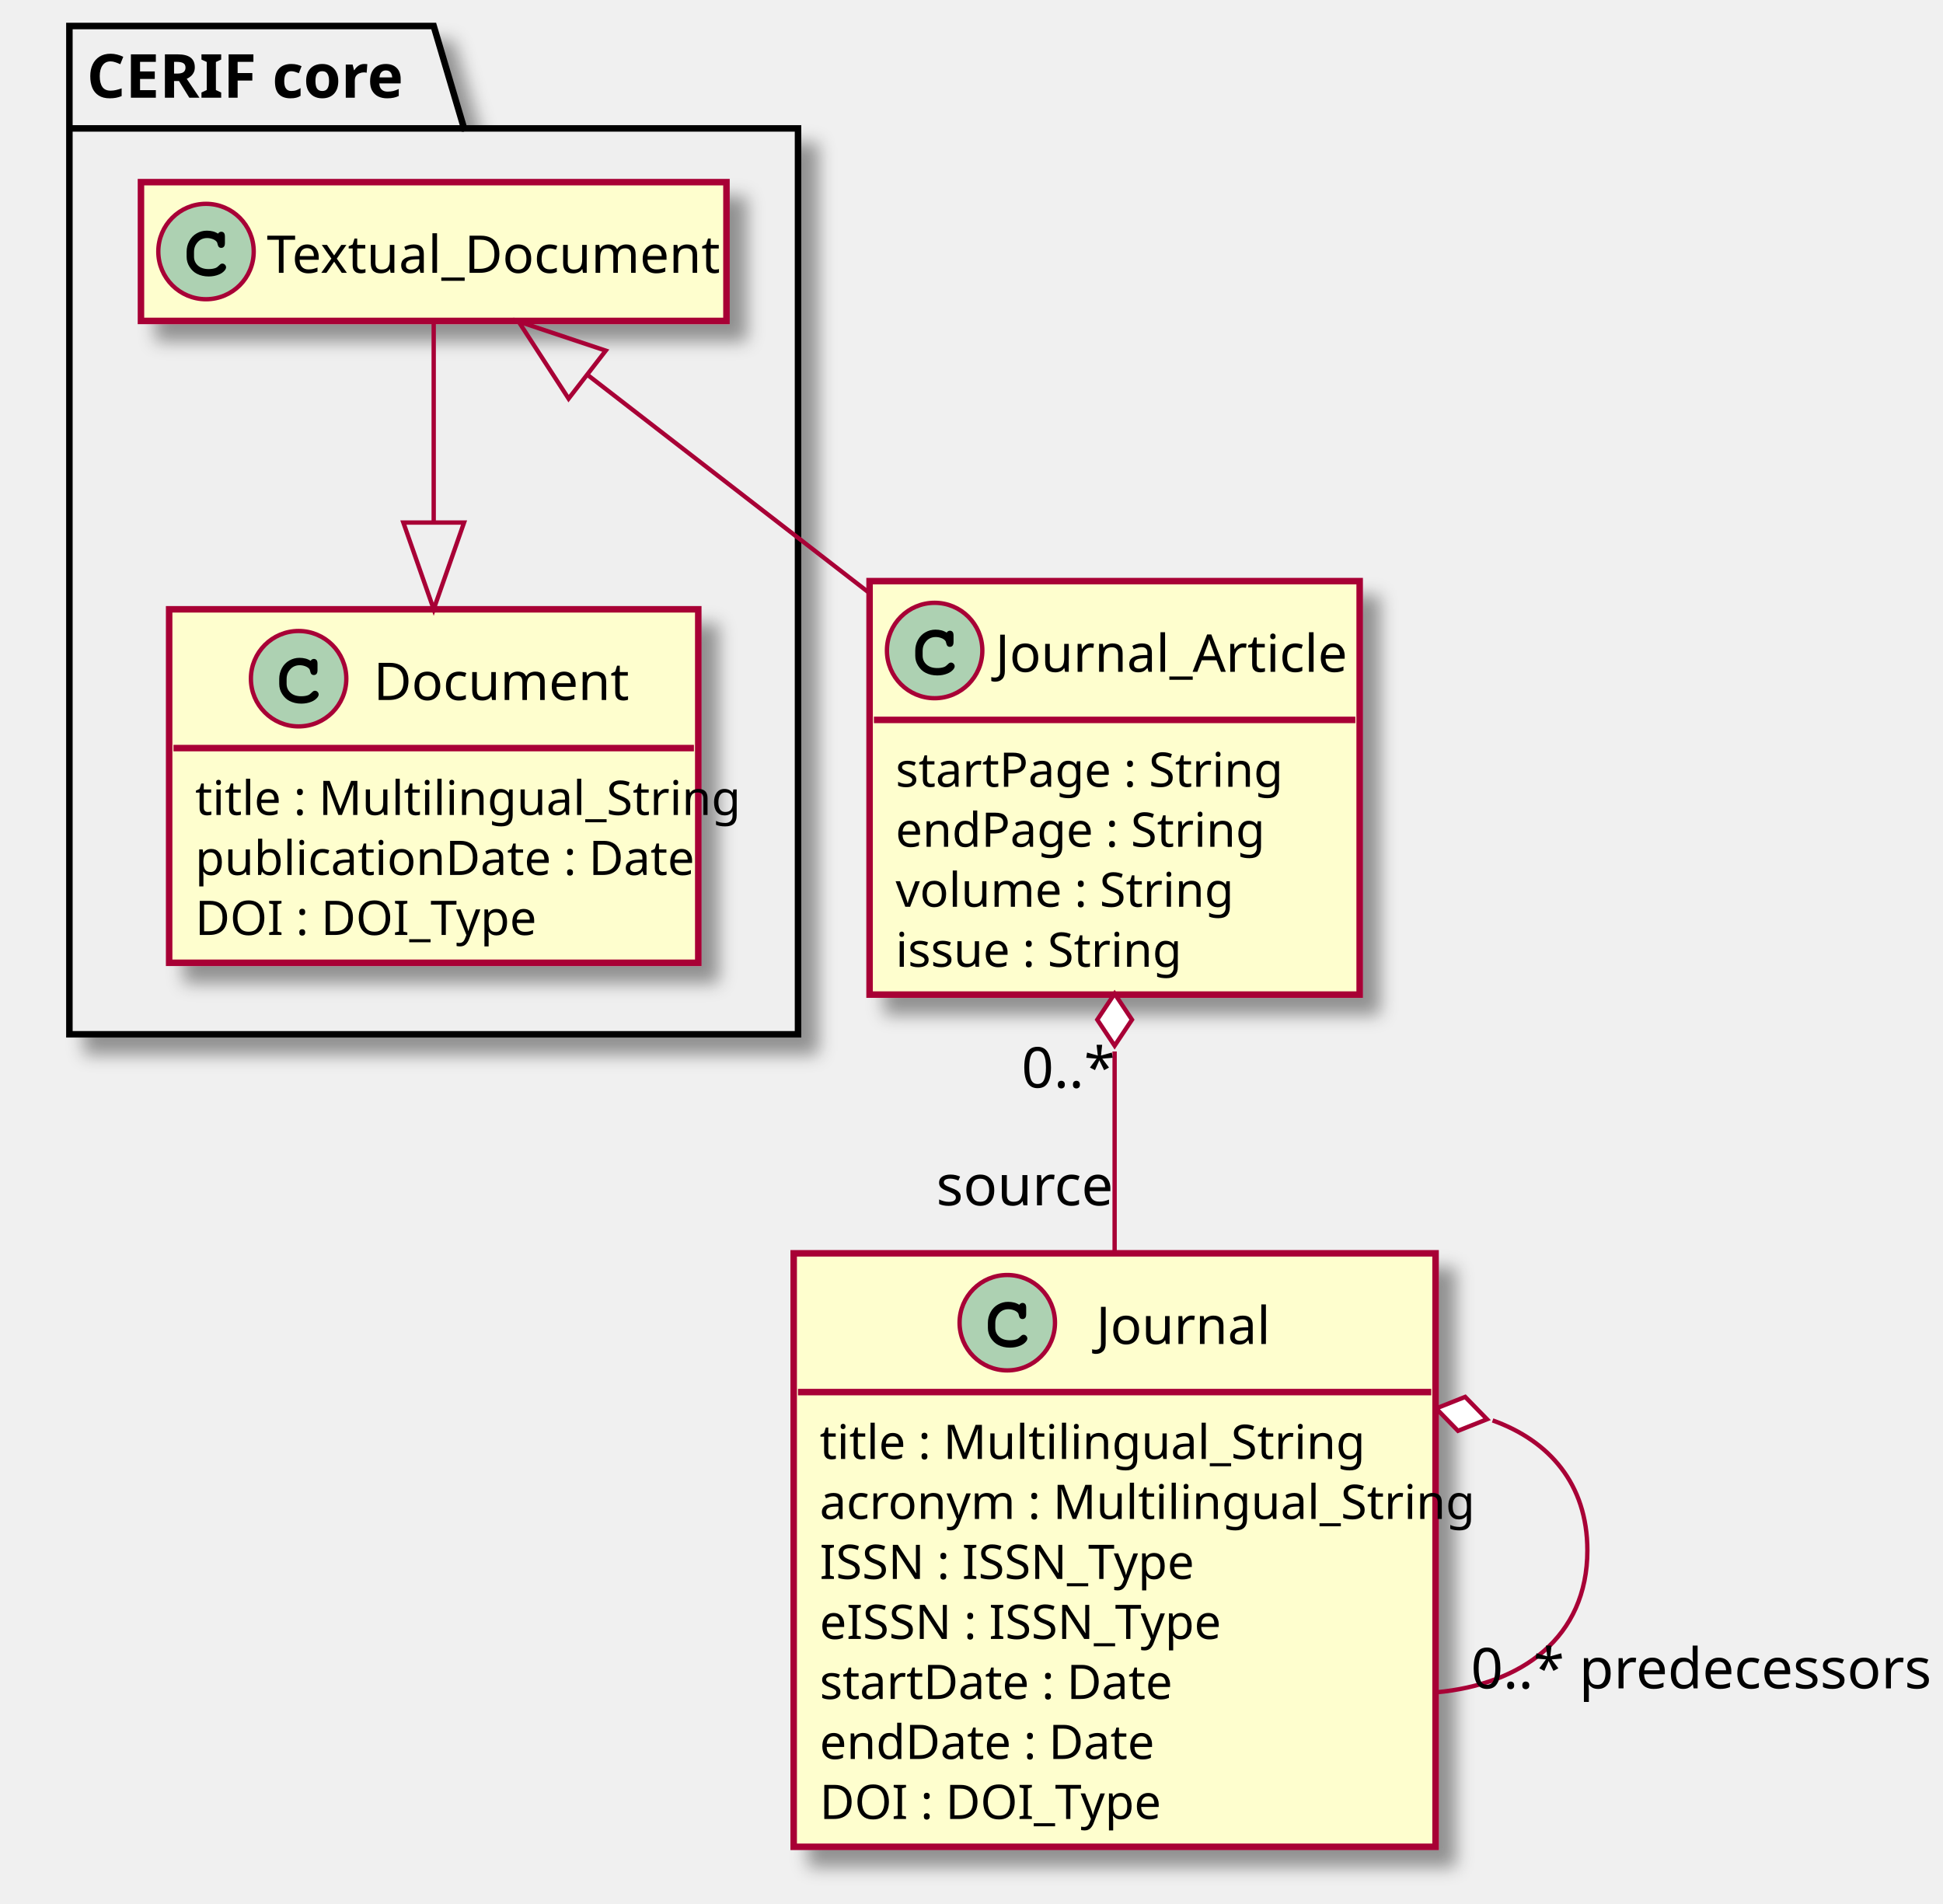
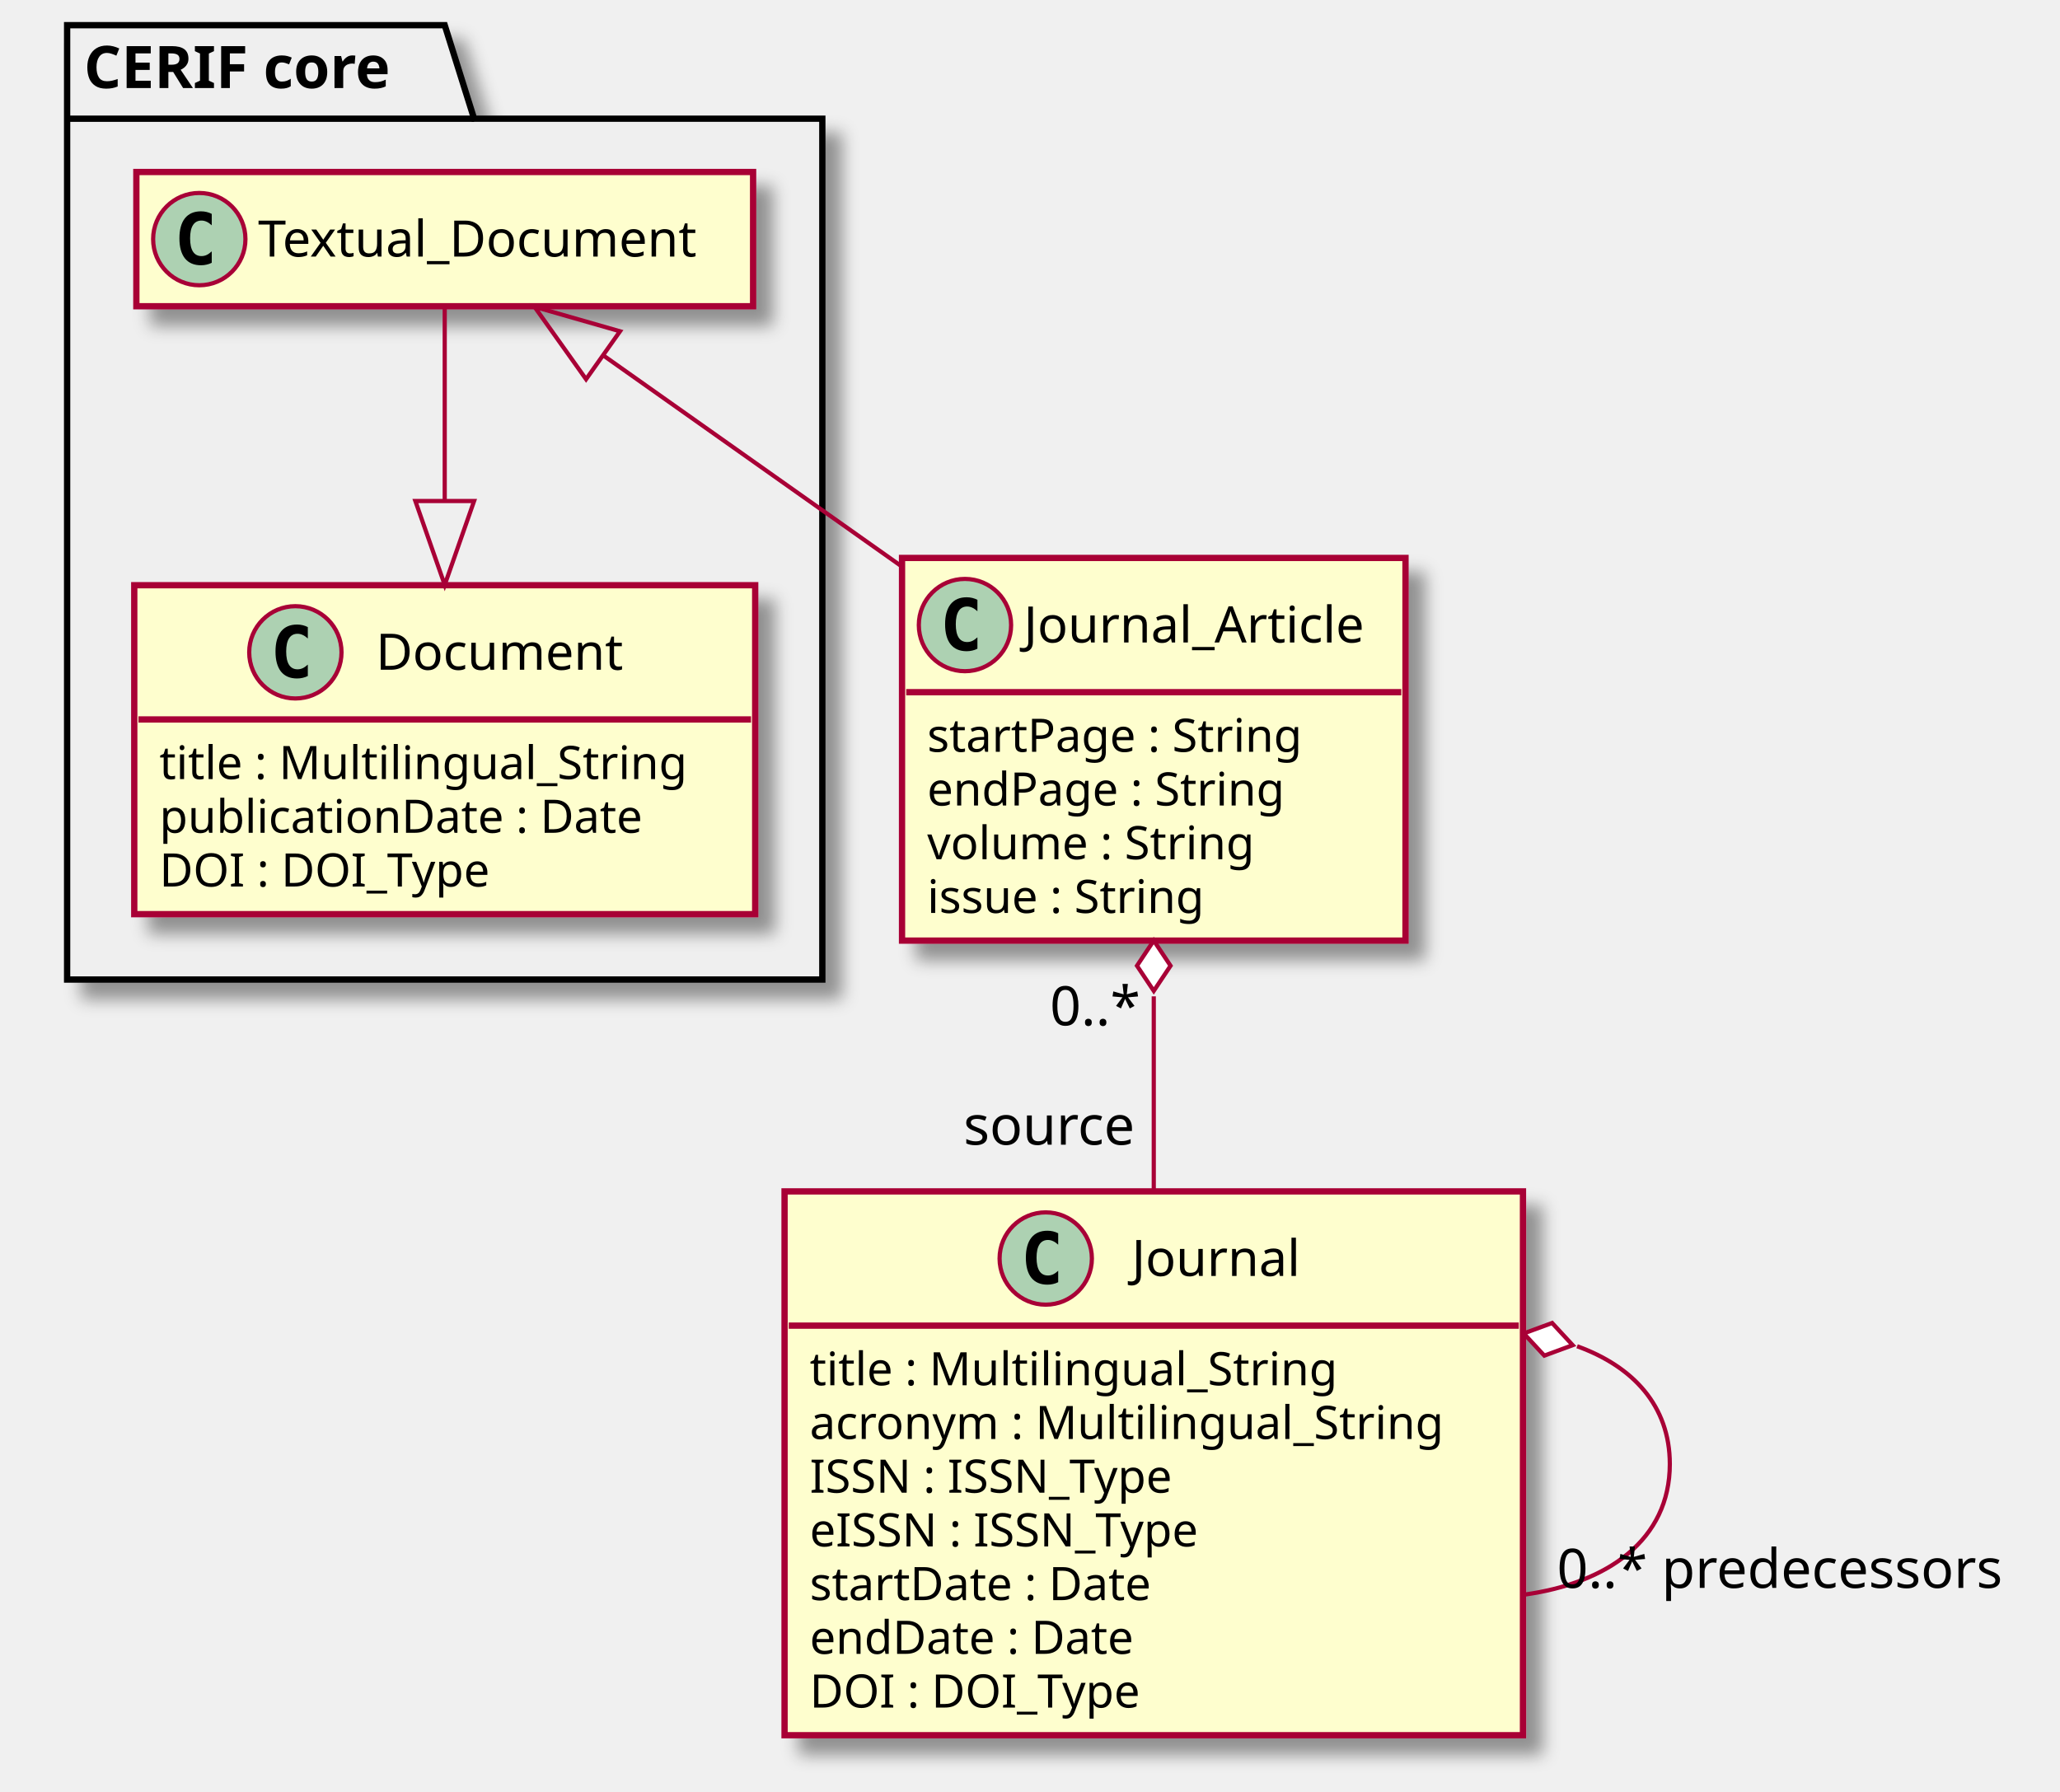
- <svg xmlns="http://www.w3.org/2000/svg" contentScriptType="application/ecmascript" contentStyleType="text/css" height="439px" preserveAspectRatio="none" style="width:448px;height:439px;background:#FFFFFF;" version="1.1" viewBox="0 0 448 439" width="448px" zoomAndPan="magnify">
+ <svg xmlns="http://www.w3.org/2000/svg" contentScriptType="application/ecmascript" contentStyleType="text/css" height="427px" preserveAspectRatio="none" style="width:491px;height:427px;background:#FFFFFF;" version="1.1" viewBox="0 0 491 427" width="491px" zoomAndPan="magnify">
  <defs>
    <filter height="300%" id="f2e5kmrsr1imh" width="300%" x="-1" y="-1">
      <feGaussianBlur result="blurOut" stdDeviation="2.0" />
      <feColorMatrix in="blurOut" result="blurOut2" type="matrix" values="0 0 0 0 0 0 0 0 0 0 0 0 0 0 0 0 0 0 .4 0" />
      <feOffset dx="4.0" dy="4.0" in="blurOut2" result="blurOut3" />
      <feBlend in="SourceGraphic" in2="blurOut3" mode="normal" />
    </filter>
  </defs>
  <g>
-     <polygon fill="#EFEFEF" filter="url(#f2e5kmrsr1imh)" points="16,6,100,6,107,29.609,184,29.609,184,238.5,16,238.5,16,6" style="stroke:#000000;stroke-width:1.5;" />
-     <line style="stroke:#000000;stroke-width:1.5;" x1="16" x2="107" y1="29.609" y2="29.609" />
-     <text fill="#000000" font-family="sans-serif" font-size="14" font-weight="bold" lengthAdjust="spacing" textLength="78" x="20" y="22.533">CERIF core</text>
-     <rect codeLine="7" fill="#FEFECE" filter="url(#f2e5kmrsr1imh)" height="81.508" id="Document" style="stroke:#A80036;stroke-width:1.5;" width="122" x="39" y="140.5" />
-     <ellipse cx="68.85" cy="156.5" fill="#ADD1B2" rx="11" ry="11" style="stroke:#A80036;stroke-width:1.0;" />
-     <path d="M71.616,152.375 Q71.772,152.156 71.959,152.047 Q72.147,151.938 72.366,151.938 Q72.741,151.938 72.975,152.195 Q73.209,152.453 73.209,153.062 L73.209,154.516 Q73.209,155.125 72.975,155.391 Q72.741,155.656 72.366,155.656 Q72.022,155.656 71.819,155.453 Q71.616,155.266 71.506,154.75 Q71.459,154.391 71.272,154.203 Q70.944,153.828 70.334,153.609 Q69.725,153.391 69.1,153.391 Q68.334,153.391 67.702,153.719 Q67.069,154.047 66.577,154.797 Q66.084,155.547 66.084,156.578 L66.084,157.672 Q66.084,158.906 66.975,159.727 Q67.866,160.547 69.459,160.547 Q70.397,160.547 71.053,160.297 Q71.444,160.141 71.866,159.703 Q72.131,159.438 72.28,159.359 Q72.428,159.281 72.631,159.281 Q72.959,159.281 73.217,159.539 Q73.475,159.797 73.475,160.141 Q73.475,160.484 73.131,160.891 Q72.631,161.469 71.834,161.797 Q70.756,162.25 69.459,162.25 Q67.944,162.25 66.741,161.625 Q65.756,161.125 65.069,160.055 Q64.381,158.984 64.381,157.703 L64.381,156.547 Q64.381,155.219 64.998,154.07 Q65.616,152.922 66.709,152.305 Q67.803,151.688 69.037,151.688 Q69.772,151.688 70.42,151.852 Q71.069,152.016 71.616,152.375 Z " fill="#000000" />
-     <text fill="#000000" font-family="sans-serif" font-size="12" lengthAdjust="spacing" textLength="57" x="86.15" y="161.41">Document</text>
-     <line style="stroke:#A80036;stroke-width:1.5;" x1="40" x2="160" y1="172.5" y2="172.5" />
-     <text fill="#000000" font-family="sans-serif" font-size="11" lengthAdjust="spacing" textLength="110" x="45" y="187.919">title : Multilingual_String</text>
-     <text fill="#000000" font-family="sans-serif" font-size="11" lengthAdjust="spacing" textLength="104" x="45" y="201.755">publicationDate : Date</text>
-     <text fill="#000000" font-family="sans-serif" font-size="11" lengthAdjust="spacing" textLength="73" x="45" y="215.591">DOI : DOI_Type</text>
-     <rect codeLine="12" fill="#FEFECE" filter="url(#f2e5kmrsr1imh)" height="32" id="Textual_Document" style="stroke:#A80036;stroke-width:1.5;" width="135" x="32.5" y="42" />
-     <ellipse cx="47.5" cy="58" fill="#ADD1B2" rx="11" ry="11" style="stroke:#A80036;stroke-width:1.0;" />
-     <path d="M50.266,53.875 Q50.422,53.656 50.609,53.547 Q50.797,53.438 51.016,53.438 Q51.391,53.438 51.625,53.695 Q51.859,53.953 51.859,54.562 L51.859,56.016 Q51.859,56.625 51.625,56.891 Q51.391,57.156 51.016,57.156 Q50.672,57.156 50.469,56.953 Q50.266,56.766 50.156,56.25 Q50.109,55.891 49.922,55.703 Q49.594,55.328 48.984,55.109 Q48.375,54.891 47.75,54.891 Q46.984,54.891 46.352,55.219 Q45.719,55.547 45.227,56.297 Q44.734,57.047 44.734,58.078 L44.734,59.172 Q44.734,60.406 45.625,61.227 Q46.516,62.047 48.109,62.047 Q49.047,62.047 49.703,61.797 Q50.094,61.641 50.516,61.203 Q50.781,60.938 50.93,60.859 Q51.078,60.781 51.281,60.781 Q51.609,60.781 51.867,61.039 Q52.125,61.297 52.125,61.641 Q52.125,61.984 51.781,62.391 Q51.281,62.969 50.484,63.297 Q49.406,63.75 48.109,63.75 Q46.594,63.75 45.391,63.125 Q44.406,62.625 43.719,61.555 Q43.031,60.484 43.031,59.203 L43.031,58.047 Q43.031,56.719 43.648,55.57 Q44.266,54.422 45.359,53.805 Q46.453,53.188 47.688,53.188 Q48.422,53.188 49.07,53.352 Q49.719,53.516 50.266,53.875 Z " fill="#000000" />
-     <text fill="#000000" font-family="sans-serif" font-size="12" lengthAdjust="spacing" textLength="103" x="61.5" y="62.91">Textual_Document</text>
-     <rect codeLine="22" fill="#FEFECE" filter="url(#f2e5kmrsr1imh)" height="136.852" id="Journal" style="stroke:#A80036;stroke-width:1.5;" width="148" x="183" y="289" />
-     <ellipse cx="232.25" cy="305" fill="#ADD1B2" rx="11" ry="11" style="stroke:#A80036;stroke-width:1.0;" />
-     <path d="M235.016,300.875 Q235.172,300.656 235.359,300.547 Q235.547,300.438 235.766,300.438 Q236.141,300.438 236.375,300.695 Q236.609,300.953 236.609,301.562 L236.609,303.016 Q236.609,303.625 236.375,303.891 Q236.141,304.156 235.766,304.156 Q235.422,304.156 235.219,303.953 Q235.016,303.766 234.906,303.25 Q234.859,302.891 234.672,302.703 Q234.344,302.328 233.734,302.109 Q233.125,301.891 232.5,301.891 Q231.734,301.891 231.102,302.219 Q230.469,302.547 229.977,303.297 Q229.484,304.047 229.484,305.078 L229.484,306.172 Q229.484,307.406 230.375,308.227 Q231.266,309.047 232.859,309.047 Q233.797,309.047 234.453,308.797 Q234.844,308.641 235.266,308.203 Q235.531,307.938 235.68,307.859 Q235.828,307.781 236.031,307.781 Q236.359,307.781 236.617,308.039 Q236.875,308.297 236.875,308.641 Q236.875,308.984 236.531,309.391 Q236.031,309.969 235.234,310.297 Q234.156,310.75 232.859,310.75 Q231.344,310.75 230.141,310.125 Q229.156,309.625 228.469,308.555 Q227.781,307.484 227.781,306.203 L227.781,305.047 Q227.781,303.719 228.398,302.57 Q229.016,301.422 230.109,300.805 Q231.203,300.188 232.438,300.188 Q233.172,300.188 233.82,300.352 Q234.469,300.516 235.016,300.875 Z " fill="#000000" />
-     <text fill="#000000" font-family="sans-serif" font-size="12" lengthAdjust="spacing" textLength="41" x="252.75" y="309.91">Journal</text>
-     <line style="stroke:#A80036;stroke-width:1.5;" x1="184" x2="330" y1="321" y2="321" />
-     <text fill="#000000" font-family="sans-serif" font-size="11" lengthAdjust="spacing" textLength="110" x="189" y="336.419">title : Multilingual_String</text>
-     <text fill="#000000" font-family="sans-serif" font-size="11" lengthAdjust="spacing" textLength="136" x="189" y="350.255">acronym : Multilingual_String</text>
-     <text fill="#000000" font-family="sans-serif" font-size="11" lengthAdjust="spacing" textLength="85" x="189" y="364.091">ISSN : ISSN_Type</text>
-     <text fill="#000000" font-family="sans-serif" font-size="11" lengthAdjust="spacing" textLength="91" x="189" y="377.927">eISSN : ISSN_Type</text>
-     <text fill="#000000" font-family="sans-serif" font-size="11" lengthAdjust="spacing" textLength="75" x="189" y="391.763">startDate : Date</text>
-     <text fill="#000000" font-family="sans-serif" font-size="11" lengthAdjust="spacing" textLength="71" x="189" y="405.599">endDate : Date</text>
-     <text fill="#000000" font-family="sans-serif" font-size="11" lengthAdjust="spacing" textLength="73" x="189" y="419.435">DOI : DOI_Type</text>
-     <rect codeLine="31" fill="#FEFECE" filter="url(#f2e5kmrsr1imh)" height="95.344" id="Journal_Article" style="stroke:#A80036;stroke-width:1.5;" width="113" x="200.5" y="134" />
-     <ellipse cx="215.5" cy="150" fill="#ADD1B2" rx="11" ry="11" style="stroke:#A80036;stroke-width:1.0;" />
-     <path d="M218.266,145.875 Q218.422,145.656 218.609,145.547 Q218.797,145.438 219.016,145.438 Q219.391,145.438 219.625,145.695 Q219.859,145.953 219.859,146.562 L219.859,148.016 Q219.859,148.625 219.625,148.891 Q219.391,149.156 219.016,149.156 Q218.672,149.156 218.469,148.953 Q218.266,148.766 218.156,148.25 Q218.109,147.891 217.922,147.703 Q217.594,147.328 216.984,147.109 Q216.375,146.891 215.75,146.891 Q214.984,146.891 214.352,147.219 Q213.719,147.547 213.227,148.297 Q212.734,149.047 212.734,150.078 L212.734,151.172 Q212.734,152.406 213.625,153.227 Q214.516,154.047 216.109,154.047 Q217.047,154.047 217.703,153.797 Q218.094,153.641 218.516,153.203 Q218.781,152.938 218.93,152.859 Q219.078,152.781 219.281,152.781 Q219.609,152.781 219.867,153.039 Q220.125,153.297 220.125,153.641 Q220.125,153.984 219.781,154.391 Q219.281,154.969 218.484,155.297 Q217.406,155.75 216.109,155.75 Q214.594,155.75 213.391,155.125 Q212.406,154.625 211.719,153.555 Q211.031,152.484 211.031,151.203 L211.031,150.047 Q211.031,148.719 211.648,147.57 Q212.266,146.422 213.359,145.805 Q214.453,145.188 215.688,145.188 Q216.422,145.188 217.07,145.352 Q217.719,145.516 218.266,145.875 Z " fill="#000000" />
-     <text fill="#000000" font-family="sans-serif" font-size="12" lengthAdjust="spacing" textLength="81" x="229.5" y="154.91">Journal_Article</text>
-     <line style="stroke:#A80036;stroke-width:1.5;" x1="201.5" x2="312.5" y1="166" y2="166" />
-     <text fill="#000000" font-family="sans-serif" font-size="11" lengthAdjust="spacing" textLength="83" x="206.5" y="181.419">startPage : String</text>
-     <text fill="#000000" font-family="sans-serif" font-size="11" lengthAdjust="spacing" textLength="79" x="206.5" y="195.255">endPage : String</text>
-     <text fill="#000000" font-family="sans-serif" font-size="11" lengthAdjust="spacing" textLength="71" x="206.5" y="209.091">volume : String</text>
-     <text fill="#000000" font-family="sans-serif" font-size="11" lengthAdjust="spacing" textLength="63" x="206.5" y="222.927">issue : String</text>
-     <path codeLine="87" d="M100,74.39 C100,86.21 100,103.36 100,120.43 " fill="none" id="Textual_Document-to-Document" style="stroke:#A80036;stroke-width:1.0;" />
-     <polygon fill="none" points="107,120.49,100,140.49,93,120.49,107,120.49" style="stroke:#A80036;stroke-width:1.0;" />
-     <path codeLine="91" d="M135.53,86.49 C154.64,101.28 178.66,119.87 200.29,136.61 " fill="none" id="Textual_Document-backto-Journal_Article" style="stroke:#A80036;stroke-width:1.0;" />
-     <polygon fill="none" points="131.1,91.92,119.57,74.14,139.67,80.85,131.1,91.92" style="stroke:#A80036;stroke-width:1.0;" />
-     <path codeLine="100" d="M344.15,327.53 C357.18,332.18 366,342.17 366,357.5 C366,377.52 350.95,388.43 331.13,390.23 " fill="none" id="Journal-backto-Journal" style="stroke:#A80036;stroke-width:1.0;" />
-     <polygon fill="#FFFFFF" points="331.13,324.77,336.168,329.929,342.868,327.263,337.83,322.104,331.13,324.77" style="stroke:#A80036;stroke-width:1.0;" />
-     <text fill="#000000" font-family="sans-serif" font-size="13" lengthAdjust="spacing" textLength="102" x="339.146" y="389.325">0..* predecessors</text>
-     <path codeLine="104" d="M257,242.46 C257,257.4 257,273.52 257,288.8 " fill="none" id="Journal_Article-backto-Journal" style="stroke:#A80036;stroke-width:1.0;" />
-     <polygon fill="#FFFFFF" points="257,229.13,253,235.13,257,241.13,261,235.13,257,229.13" style="stroke:#A80036;stroke-width:1.0;" />
-     <text fill="#000000" font-family="sans-serif" font-size="13" lengthAdjust="spacing" textLength="20" x="235.531" y="250.796">0..*</text>
-     <text fill="#000000" font-family="sans-serif" font-size="13" lengthAdjust="spacing" textLength="39" x="215.867" y="277.933">source</text>
+     <polygon fill="#EFEFEF" filter="url(#f2e5kmrsr1imh)" points="16,6,106,6,113,28.297,196,28.297,196,233.5,16,233.5,16,6" style="stroke:#000000;stroke-width:1.5;" />
+     <line style="stroke:#000000;stroke-width:1.5;" x1="16" x2="113" y1="28.297" y2="28.297" />
+     <text fill="#000000" font-family="sans-serif" font-size="14" font-weight="bold" lengthAdjust="spacing" textLength="84" x="20" y="20.995">CERIF core</text>
+     <rect codeLine="7" fill="#FEFECE" filter="url(#f2e5kmrsr1imh)" height="78.414" id="Document" style="stroke:#A80036;stroke-width:1.5;" width="148" x="32" y="139.5" />
+     <ellipse cx="70.4" cy="155.5" fill="#ADD1B2" rx="11" ry="11" style="stroke:#A80036;stroke-width:1.0;" />
+     <path d="M73.369,161.141 Q72.791,161.438 72.15,161.578 Q71.509,161.734 70.806,161.734 Q68.306,161.734 66.978,160.094 Q65.666,158.438 65.666,155.312 Q65.666,152.188 66.978,150.531 Q68.306,148.875 70.806,148.875 Q71.509,148.875 72.15,149.031 Q72.806,149.188 73.369,149.484 L73.369,152.203 Q72.744,151.625 72.15,151.359 Q71.556,151.078 70.931,151.078 Q69.588,151.078 68.9,152.156 Q68.213,153.219 68.213,155.312 Q68.213,157.406 68.9,158.484 Q69.588,159.547 70.931,159.547 Q71.556,159.547 72.15,159.281 Q72.744,159 73.369,158.422 L73.369,161.141 Z " fill="#000000" />
+     <text fill="#000000" font-family="sans-serif" font-size="12" lengthAdjust="spacing" textLength="64" x="89.6" y="159.654">Document</text>
+     <line style="stroke:#A80036;stroke-width:1.5;" x1="33" x2="179" y1="171.5" y2="171.5" />
+     <text fill="#000000" font-family="sans-serif" font-size="11" lengthAdjust="spacing" textLength="136" x="38" y="185.71">title : Multilingual_String</text>
+     <text fill="#000000" font-family="sans-serif" font-size="11" lengthAdjust="spacing" textLength="125" x="38" y="198.515">publicationDate : Date</text>
+     <text fill="#000000" font-family="sans-serif" font-size="11" lengthAdjust="spacing" textLength="85" x="38" y="211.32">DOI : DOI_Type</text>
+     <rect codeLine="12" fill="#FEFECE" filter="url(#f2e5kmrsr1imh)" height="32" id="Textual_Document" style="stroke:#A80036;stroke-width:1.5;" width="147" x="32.5" y="41" />
+     <ellipse cx="47.5" cy="57" fill="#ADD1B2" rx="11" ry="11" style="stroke:#A80036;stroke-width:1.0;" />
+     <path d="M50.469,62.641 Q49.891,62.938 49.25,63.078 Q48.609,63.234 47.906,63.234 Q45.406,63.234 44.078,61.594 Q42.766,59.938 42.766,56.812 Q42.766,53.688 44.078,52.031 Q45.406,50.375 47.906,50.375 Q48.609,50.375 49.25,50.531 Q49.906,50.688 50.469,50.984 L50.469,53.703 Q49.844,53.125 49.25,52.859 Q48.656,52.578 48.031,52.578 Q46.688,52.578 46,53.656 Q45.312,54.719 45.312,56.812 Q45.312,58.906 46,59.984 Q46.688,61.047 48.031,61.047 Q48.656,61.047 49.25,60.781 Q49.844,60.5 50.469,59.922 L50.469,62.641 Z " fill="#000000" />
+     <text fill="#000000" font-family="sans-serif" font-size="12" lengthAdjust="spacing" textLength="115" x="61.5" y="61.154">Textual_Document</text>
+     <rect codeLine="22" fill="#FEFECE" filter="url(#f2e5kmrsr1imh)" height="129.633" id="Journal" style="stroke:#A80036;stroke-width:1.5;" width="176" x="187" y="284" />
+     <ellipse cx="249.25" cy="300" fill="#ADD1B2" rx="11" ry="11" style="stroke:#A80036;stroke-width:1.0;" />
+     <path d="M252.219,305.641 Q251.641,305.938 251,306.078 Q250.359,306.234 249.656,306.234 Q247.156,306.234 245.828,304.594 Q244.516,302.938 244.516,299.812 Q244.516,296.688 245.828,295.031 Q247.156,293.375 249.656,293.375 Q250.359,293.375 251,293.531 Q251.656,293.688 252.219,293.984 L252.219,296.703 Q251.594,296.125 251,295.859 Q250.406,295.578 249.781,295.578 Q248.438,295.578 247.75,296.656 Q247.062,297.719 247.062,299.812 Q247.062,301.906 247.75,302.984 Q248.438,304.047 249.781,304.047 Q250.406,304.047 251,303.781 Q251.594,303.5 252.219,302.922 L252.219,305.641 Z " fill="#000000" />
+     <text fill="#000000" font-family="sans-serif" font-size="12" lengthAdjust="spacing" textLength="43" x="269.75" y="304.154">Journal</text>
+     <line style="stroke:#A80036;stroke-width:1.5;" x1="188" x2="362" y1="316" y2="316" />
+     <text fill="#000000" font-family="sans-serif" font-size="11" lengthAdjust="spacing" textLength="136" x="193" y="330.21">title : Multilingual_String</text>
+     <text fill="#000000" font-family="sans-serif" font-size="11" lengthAdjust="spacing" textLength="164" x="193" y="343.015">acronym : Multilingual_String</text>
+     <text fill="#000000" font-family="sans-serif" font-size="11" lengthAdjust="spacing" textLength="99" x="193" y="355.82">ISSN : ISSN_Type</text>
+     <text fill="#000000" font-family="sans-serif" font-size="11" lengthAdjust="spacing" textLength="106" x="193" y="368.625">eISSN : ISSN_Type</text>
+     <text fill="#000000" font-family="sans-serif" font-size="11" lengthAdjust="spacing" textLength="91" x="193" y="381.429">startDate : Date</text>
+     <text fill="#000000" font-family="sans-serif" font-size="11" lengthAdjust="spacing" textLength="85" x="193" y="394.234">endDate : Date</text>
+     <text fill="#000000" font-family="sans-serif" font-size="11" lengthAdjust="spacing" textLength="85" x="193" y="407.039">DOI : DOI_Type</text>
+     <rect codeLine="31" fill="#FEFECE" filter="url(#f2e5kmrsr1imh)" height="91.219" id="Journal_Article" style="stroke:#A80036;stroke-width:1.5;" width="120" x="215" y="133" />
+     <ellipse cx="230" cy="149" fill="#ADD1B2" rx="11" ry="11" style="stroke:#A80036;stroke-width:1.0;" />
+     <path d="M232.969,154.641 Q232.391,154.938 231.75,155.078 Q231.109,155.234 230.406,155.234 Q227.906,155.234 226.578,153.594 Q225.266,151.938 225.266,148.812 Q225.266,145.688 226.578,144.031 Q227.906,142.375 230.406,142.375 Q231.109,142.375 231.75,142.531 Q232.406,142.688 232.969,142.984 L232.969,145.703 Q232.344,145.125 231.75,144.859 Q231.156,144.578 230.531,144.578 Q229.188,144.578 228.5,145.656 Q227.812,146.719 227.812,148.812 Q227.812,150.906 228.5,151.984 Q229.188,153.047 230.531,153.047 Q231.156,153.047 231.75,152.781 Q232.344,152.5 232.969,151.922 L232.969,154.641 Z " fill="#000000" />
+     <text fill="#000000" font-family="sans-serif" font-size="12" lengthAdjust="spacing" textLength="88" x="244" y="153.154">Journal_Article</text>
+     <line style="stroke:#A80036;stroke-width:1.5;" x1="216" x2="334" y1="165" y2="165" />
+     <text fill="#000000" font-family="sans-serif" font-size="11" lengthAdjust="spacing" textLength="101" x="221" y="179.21">startPage : String</text>
+     <text fill="#000000" font-family="sans-serif" font-size="11" lengthAdjust="spacing" textLength="95" x="221" y="192.015">endPage : String</text>
+     <text fill="#000000" font-family="sans-serif" font-size="11" lengthAdjust="spacing" textLength="87" x="221" y="204.82">volume : String</text>
+     <text fill="#000000" font-family="sans-serif" font-size="11" lengthAdjust="spacing" textLength="77" x="221" y="217.625">issue : String</text>
+     <path codeLine="87" d="M106,73.13 C106,84.99 106,102.28 106,119.4 " fill="none" id="Textual_Document-to-Document" style="stroke:#A80036;stroke-width:1.0;" />
+     <polygon fill="none" points="113,119.43,106,139.43,99,119.43,113,119.43" style="stroke:#A80036;stroke-width:1.0;" />
+     <path codeLine="91" d="M143.82,84.74 C164.75,99.54 191.25,118.28 214.94,135.03 " fill="none" id="Textual_Document-backto-Journal_Article" style="stroke:#A80036;stroke-width:1.0;" />
+     <polygon fill="none" points="139.69,90.4,127.4,73.13,147.78,78.97,139.69,90.4" style="stroke:#A80036;stroke-width:1.0;" />
+     <path codeLine="100" d="M375.9,320.91 C389.19,325.7 398,335.07 398,349 C398,367.01 383.27,377.39 363.18,380.14 " fill="none" id="Journal-backto-Journal" style="stroke:#A80036;stroke-width:1.0;" />
+     <polygon fill="#FFFFFF" points="363.18,317.86,368.083,323.148,374.85,320.656,369.947,315.368,363.18,317.86" style="stroke:#A80036;stroke-width:1.0;" />
+     <text fill="#000000" font-family="sans-serif" font-size="13" lengthAdjust="spacing" textLength="113" x="371.092" y="378.513">0..* predecessors</text>
+     <path codeLine="104" d="M275,237.5 C275,252.4 275,268.53 275,283.73 " fill="none" id="Journal_Article-backto-Journal" style="stroke:#A80036;stroke-width:1.0;" />
+     <polygon fill="#FFFFFF" points="275,224.21,271,230.21,275,236.21,279,230.21,275,224.21" style="stroke:#A80036;stroke-width:1.0;" />
+     <text fill="#000000" font-family="sans-serif" font-size="13" lengthAdjust="spacing" textLength="23" x="250.239" y="244.418">0..*</text>
+     <text fill="#000000" font-family="sans-serif" font-size="13" lengthAdjust="spacing" textLength="43" x="229.648" y="272.865">source</text>
  </g>
</svg>
